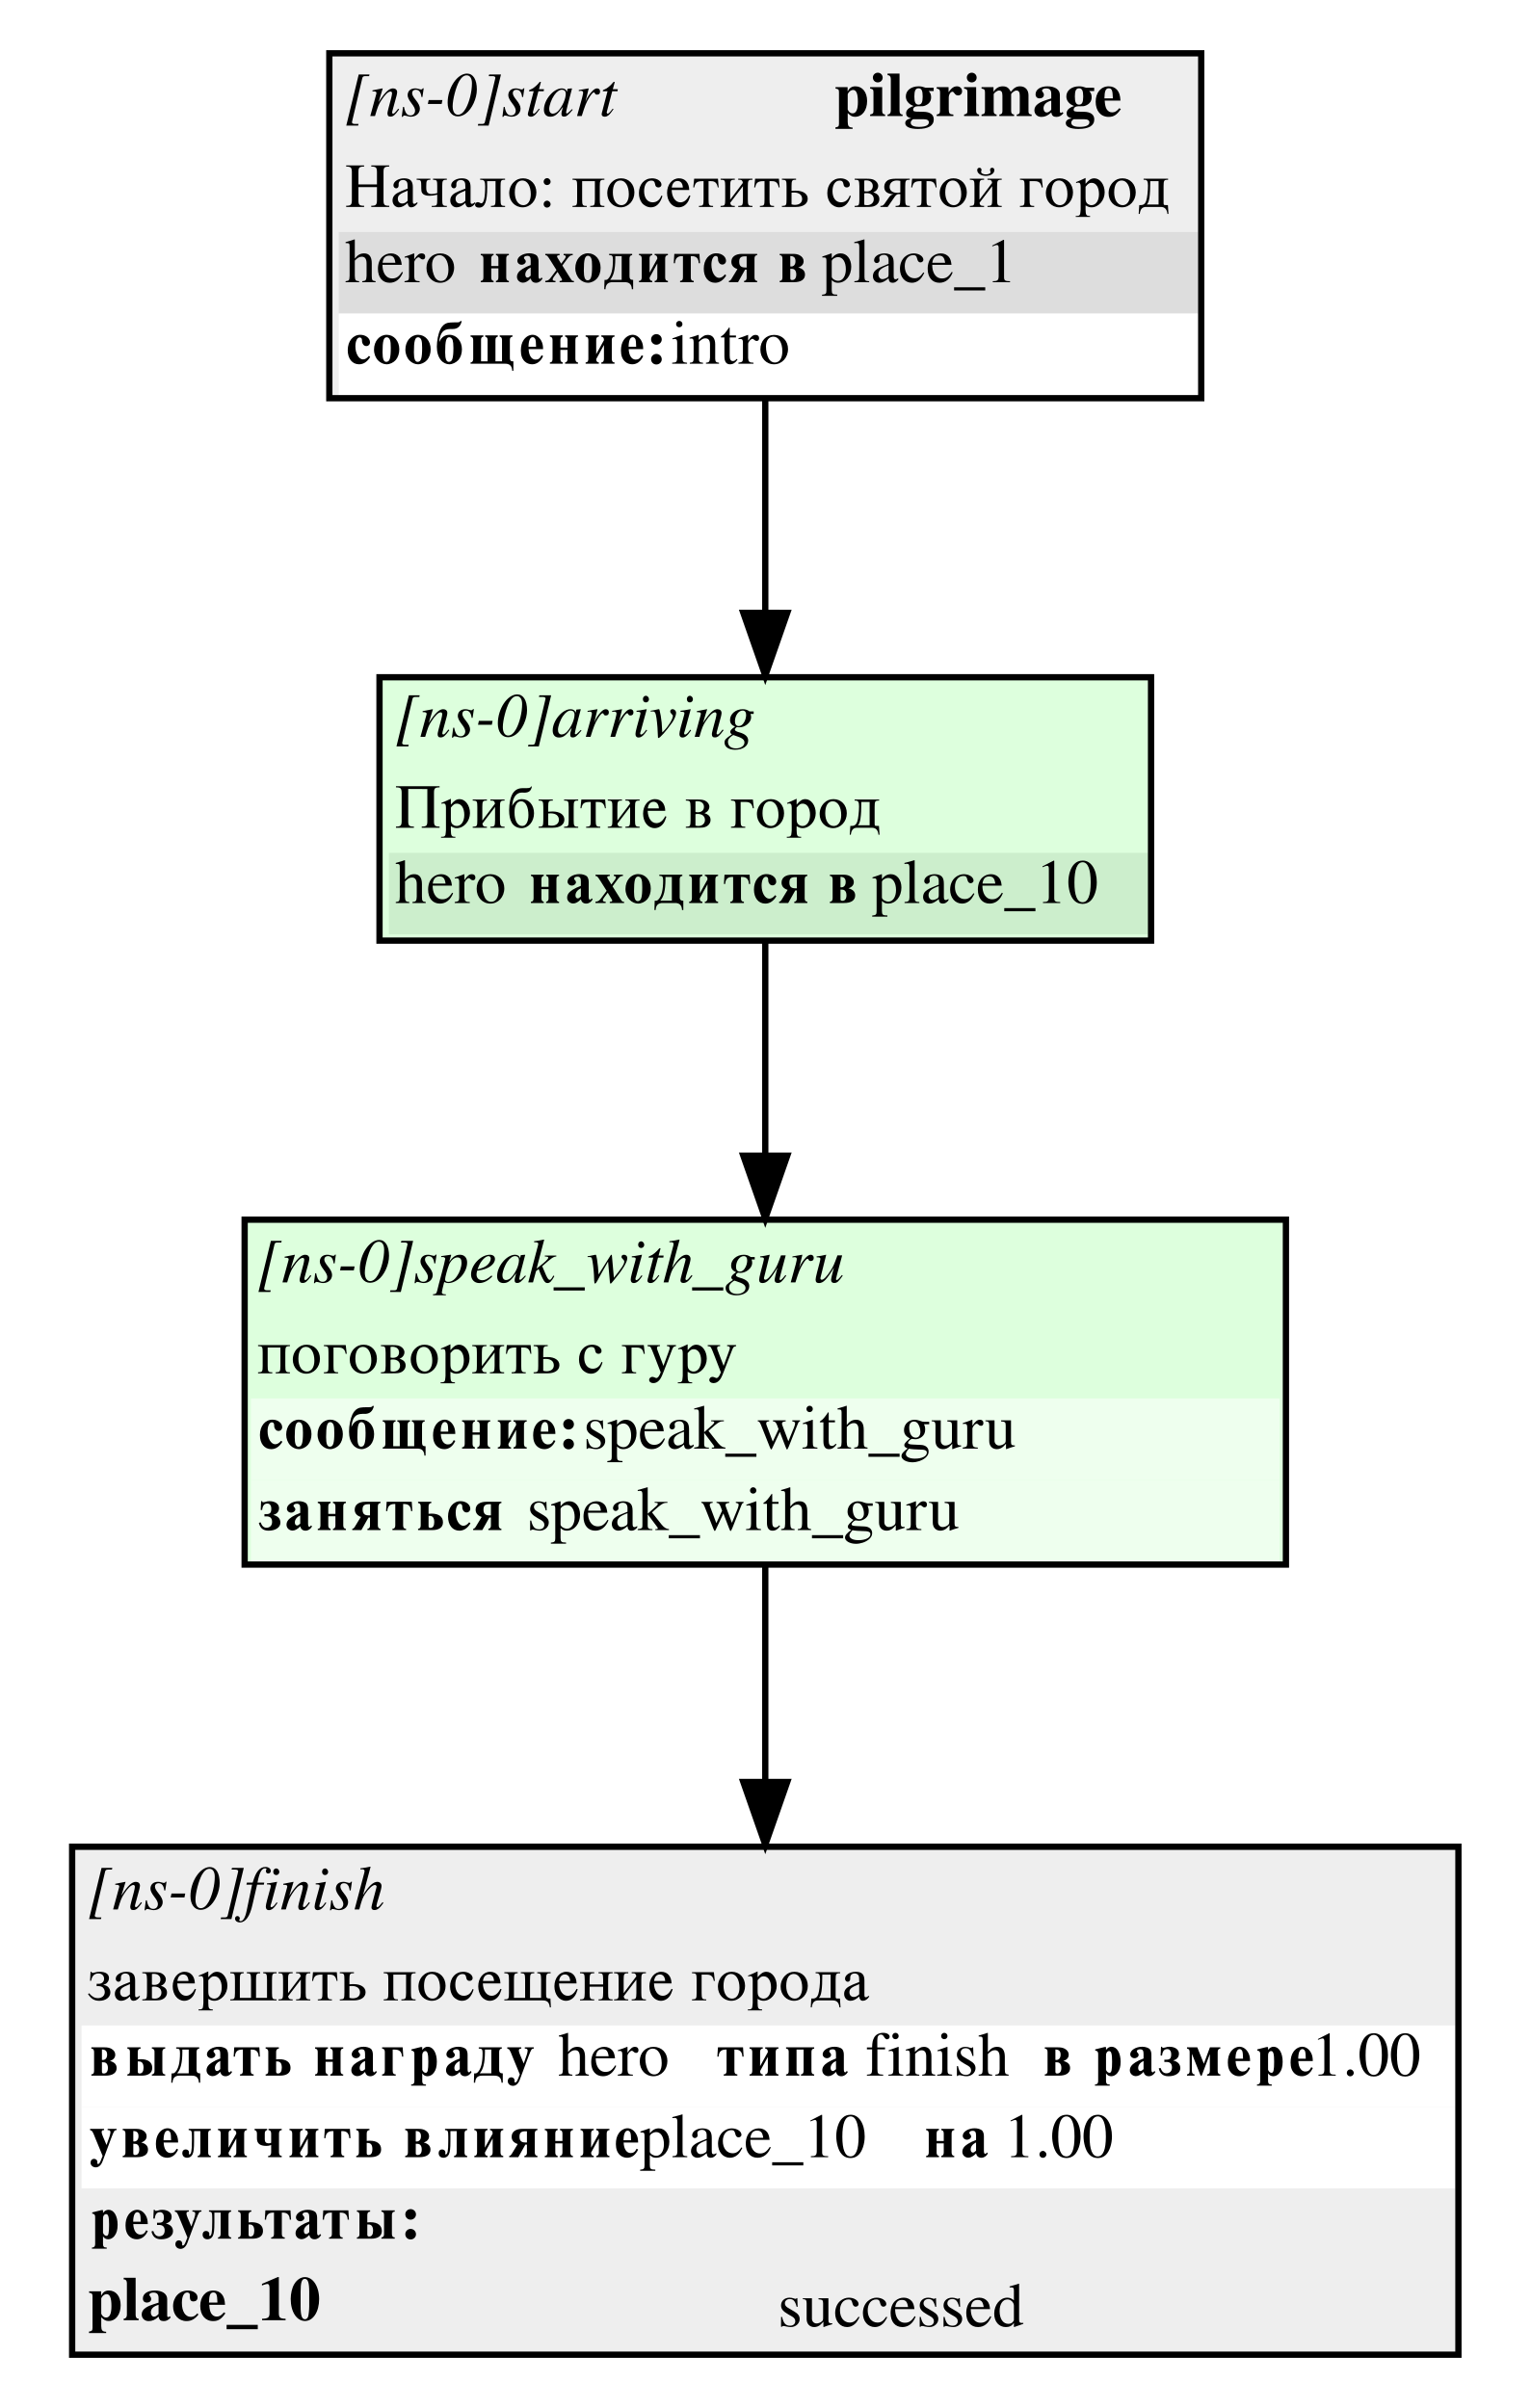
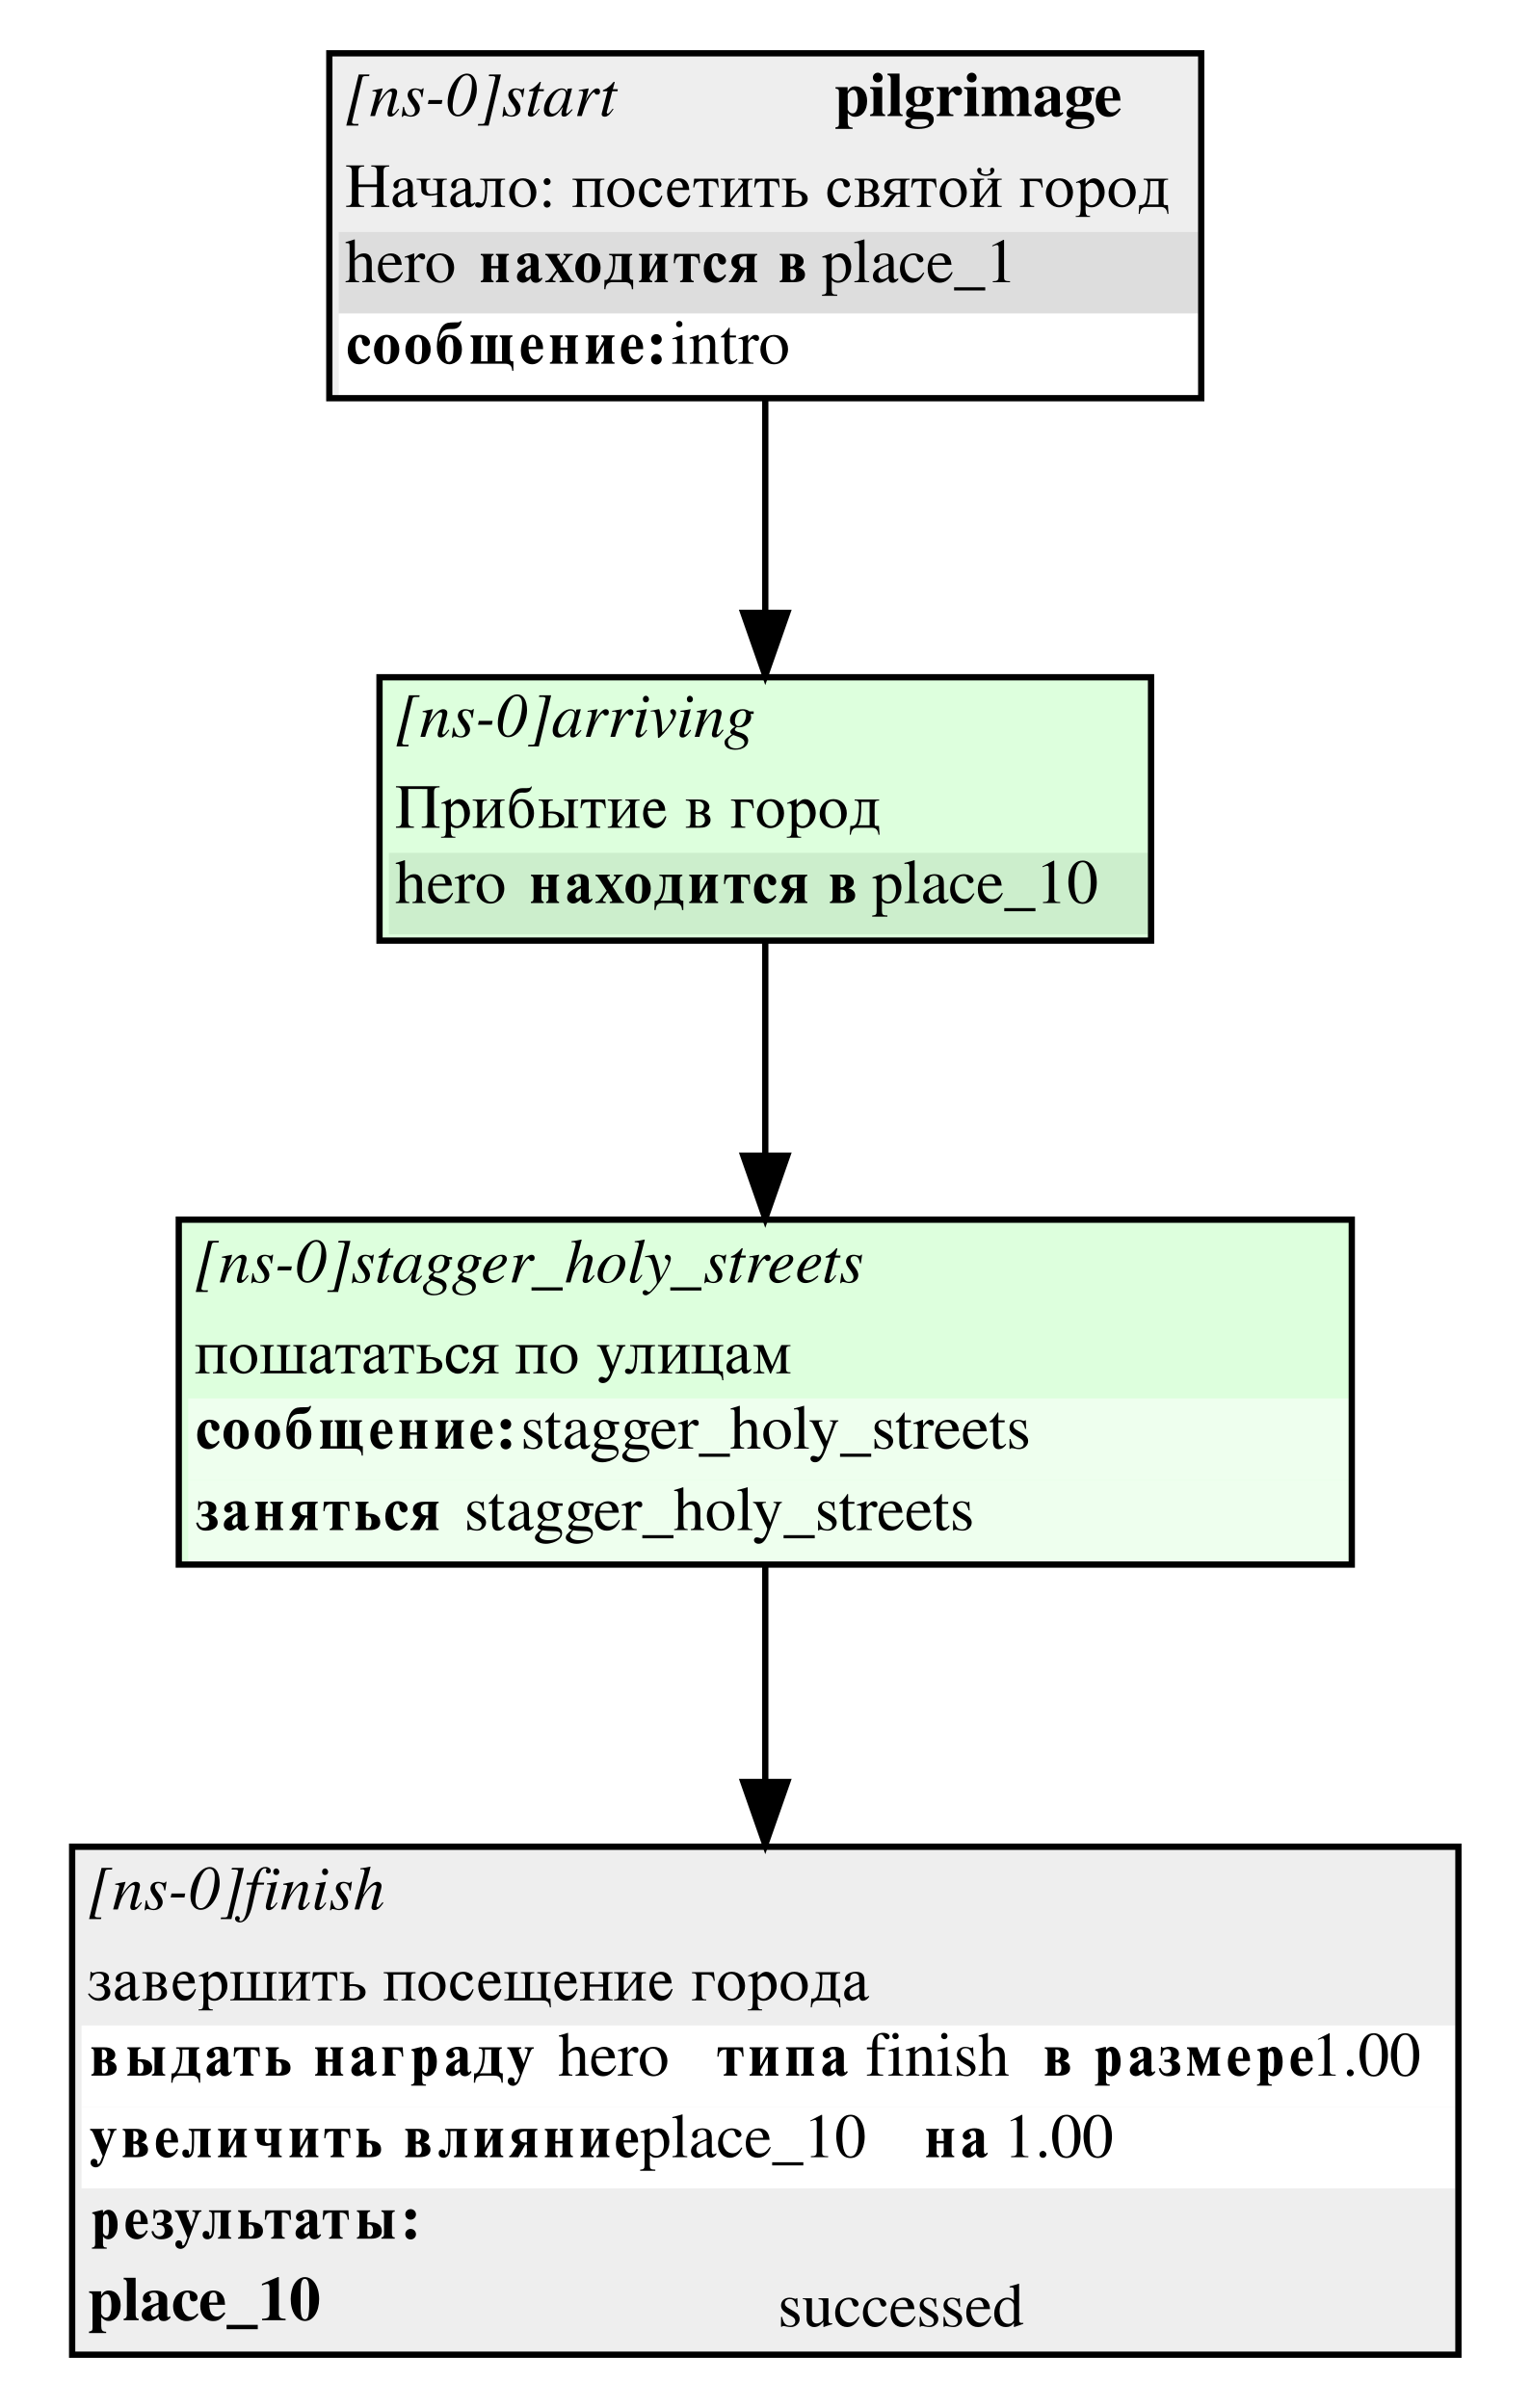
<svg xmlns="http://www.w3.org/2000/svg" width="244pt" height="384pt" viewBox="0.00 0.00 244.00 384.00">
  <g id="graph0" class="graph" transform="scale(1 1) rotate(0) translate(4 380)">
    <polygon fill="white" stroke="white" points="-4,4 -4,-380 240,-380 240,4 -4,4" />
    <g id="node1" class="node">
      <polygon fill="#eeeeee" stroke="none" points="48.5,-316.5 48.5,-371.5 187.5,-371.5 187.5,-316.5 48.5,-316.5" />
      <text text-anchor="start" x="51" y="-361.5" font-family="Times,serif" font-style="italic" font-size="10.00">[ns-0]start</text>
      <text text-anchor="start" x="129" y="-361.5" font-family="Times,serif" font-weight="bold" font-size="10.00">pilgrimage</text>
      <text text-anchor="start" x="51" y="-347" font-family="Times,serif" font-size="10.00">Начало: посетить святой город</text>
      <polygon fill="#dddddd" stroke="none" points="50,-330 50,-343 187,-343 187,-330 50,-330" />
      <text text-anchor="start" x="51" y="-335" font-family="Times,serif" font-size="10.00">hero </text>
      <text text-anchor="start" x="72" y="-335" font-family="Times,serif" font-weight="bold" font-size="10.00">находится в</text>
      <text text-anchor="start" x="127" y="-335" font-family="Times,serif" font-size="10.00"> place_1</text>
      <polygon fill="#ffffff" stroke="none" points="50,-317 50,-330 187,-330 187,-317 50,-317" />
      <text text-anchor="start" x="51" y="-322" font-family="Times,serif" font-weight="bold" font-size="10.00">сообщение:</text>
      <text text-anchor="start" x="103" y="-322" font-family="Times,serif" font-size="10.00"> intro</text>
      <polygon fill="none" stroke="black" points="48.5,-316.5 48.5,-371.5 187.5,-371.5 187.5,-316.5 48.5,-316.5" />
    </g>
-     <g id="node4" class="node">
+     <g id="node3" class="node">
      <polygon fill="#ddffdd" stroke="none" points="56.5,-230 56.5,-272 179.5,-272 179.5,-230 56.5,-230" />
      <text text-anchor="start" x="59" y="-262.5" font-family="Times,serif" font-style="italic" font-size="10.00">[ns-0]arriving</text>
      <text text-anchor="start" x="59" y="-248" font-family="Times,serif" font-size="10.00">Прибытие в город</text>
      <polygon fill="#cceecc" stroke="none" points="58,-231 58,-244 179,-244 179,-231 58,-231" />
      <text text-anchor="start" x="59" y="-236" font-family="Times,serif" font-size="10.00">hero </text>
      <text text-anchor="start" x="80" y="-236" font-family="Times,serif" font-weight="bold" font-size="10.00">находится в</text>
      <text text-anchor="start" x="135" y="-236" font-family="Times,serif" font-size="10.00"> place_10</text>
      <polygon fill="none" stroke="black" points="56.5,-230 56.5,-272 179.5,-272 179.5,-230 56.5,-230" />
    </g>
-     <g id="edge3" class="edge">
+     <g id="edge1" class="edge">
      <path fill="none" stroke="black" d="M118,-316.189C118,-305.542 118,-293.241 118,-282.275" />
      <polygon fill="black" stroke="black" points="121.5,-282.266 118,-272.266 114.5,-282.267 121.5,-282.266" />
    </g>
    <g id="node2" class="node">
      <polygon fill="#eeeeee" stroke="none" points="7.5,-4.5 7.5,-85.5 228.5,-85.5 228.5,-4.5 7.5,-4.5" />
      <text text-anchor="start" x="10" y="-75.5" font-family="Times,serif" font-style="italic" font-size="10.00">[ns-0]finish</text>
      <text text-anchor="start" x="10" y="-61" font-family="Times,serif" font-size="10.00">завершить посещение города</text>
      <polygon fill="#ffffff" stroke="none" points="9,-44 9,-57 228,-57 228,-44 9,-44" />
      <text text-anchor="start" x="10" y="-49" font-family="Times,serif" font-weight="bold" font-size="10.00">выдать награду </text>
      <text text-anchor="start" x="85" y="-49" font-family="Times,serif" font-size="10.00">  hero </text>
      <text text-anchor="start" x="110" y="-49" font-family="Times,serif" font-weight="bold" font-size="10.00">типа </text>
      <text text-anchor="start" x="134" y="-49" font-family="Times,serif" font-size="10.00"> finish </text>
      <text text-anchor="start" x="162" y="-49" font-family="Times,serif" font-weight="bold" font-size="10.00">в размере</text>
      <text text-anchor="start" x="205" y="-49" font-family="Times,serif" font-size="10.00"> 1.00</text>
      <polygon fill="#ffffff" stroke="none" points="9,-31 9,-44 228,-44 228,-31 9,-31" />
      <text text-anchor="start" x="10" y="-36" font-family="Times,serif" font-weight="bold" font-size="10.00">увеличить влияние </text>
      <text text-anchor="start" x="98" y="-36" font-family="Times,serif" font-size="10.00">  place_10 </text>
      <text text-anchor="start" x="143" y="-36" font-family="Times,serif" font-weight="bold" font-size="10.00">на </text>
      <text text-anchor="start" x="156" y="-36" font-family="Times,serif" font-size="10.00"> 1.00</text>
      <polygon fill="#eeeeee" stroke="none" points="9,-18 9,-31 228,-31 228,-18 9,-18" />
      <text text-anchor="start" x="10" y="-23" font-family="Times,serif" font-weight="bold" font-size="10.00">результаты:</text>
      <text text-anchor="start" x="10" y="-10" font-family="Times,serif" font-weight="bold" font-size="10.00">place_10</text>
      <text text-anchor="start" x="120" y="-9" font-family="Times,serif" font-size="10.00">successed</text>
      <polygon fill="none" stroke="black" points="7.5,-4.5 7.5,-85.5 228.5,-85.5 228.5,-4.5 7.5,-4.5" />
    </g>
-     <g id="node3" class="node">
-       <polygon fill="#ddffdd" stroke="none" points="35,-130.5 35,-185.5 201,-185.5 201,-130.5 35,-130.5" />
-       <text text-anchor="start" x="37" y="-175.5" font-family="Times,serif" font-style="italic" font-size="10.00">[ns-0]speak_with_guru</text>
-       <text text-anchor="start" x="37" y="-161" font-family="Times,serif" font-size="10.00">поговорить с гуру</text>
-       <polygon fill="#eeffee" stroke="none" points="36,-144 36,-157 200,-157 200,-144 36,-144" />
-       <text text-anchor="start" x="37" y="-149" font-family="Times,serif" font-weight="bold" font-size="10.00">сообщение:</text>
-       <text text-anchor="start" x="89" y="-149" font-family="Times,serif" font-size="10.00"> speak_with_guru</text>
-       <polygon fill="#eeffee" stroke="none" points="36,-131 36,-144 200,-144 200,-131 36,-131" />
-       <text text-anchor="start" x="37" y="-136" font-family="Times,serif" font-weight="bold" font-size="10.00">заняться </text>
-       <text text-anchor="start" x="80" y="-136" font-family="Times,serif" font-size="10.00">  speak_with_guru</text>
-       <polygon fill="none" stroke="black" points="35,-130.5 35,-185.5 201,-185.5 201,-130.5 35,-130.5" />
+     <g id="node4" class="node">
+       <polygon fill="#ddffdd" stroke="none" points="24.5,-130.5 24.5,-185.5 211.5,-185.5 211.5,-130.5 24.5,-130.5" />
+       <text text-anchor="start" x="27" y="-175.5" font-family="Times,serif" font-style="italic" font-size="10.00">[ns-0]stagger_holy_streets</text>
+       <text text-anchor="start" x="27" y="-161" font-family="Times,serif" font-size="10.00">пошататься по улицам</text>
+       <polygon fill="#eeffee" stroke="none" points="26,-144 26,-157 211,-157 211,-144 26,-144" />
+       <text text-anchor="start" x="27" y="-149" font-family="Times,serif" font-weight="bold" font-size="10.00">сообщение:</text>
+       <text text-anchor="start" x="79" y="-149" font-family="Times,serif" font-size="10.00"> stagger_holy_streets</text>
+       <polygon fill="#eeffee" stroke="none" points="26,-131 26,-144 211,-144 211,-131 26,-131" />
+       <text text-anchor="start" x="27" y="-136" font-family="Times,serif" font-weight="bold" font-size="10.00">заняться </text>
+       <text text-anchor="start" x="70" y="-136" font-family="Times,serif" font-size="10.00">  stagger_holy_streets</text>
+       <polygon fill="none" stroke="black" points="24.5,-130.5 24.5,-185.5 211.5,-185.5 211.5,-130.5 24.5,-130.5" />
    </g>
-     <g id="edge1" class="edge">
+     <g id="edge3" class="edge">
+       <path fill="none" stroke="black" d="M118,-229.804C118,-219.862 118,-207.556 118,-196.007" />
+       <polygon fill="black" stroke="black" points="121.5,-195.703 118,-185.703 114.5,-195.703 121.5,-195.703" />
+     </g>
+     <g id="edge2" class="edge">
      <path fill="none" stroke="black" d="M118,-130.413C118,-120.095 118,-107.927 118,-96.09" />
      <polygon fill="black" stroke="black" points="121.5,-95.829 118,-85.829 114.5,-95.829 121.5,-95.829" />
    </g>
-     <g id="edge2" class="edge">
-       <path fill="none" stroke="black" d="M118,-229.804C118,-219.862 118,-207.556 118,-196.007" />
-       <polygon fill="black" stroke="black" points="121.5,-195.703 118,-185.703 114.5,-195.703 121.5,-195.703" />
-     </g>
  </g>
</svg>
